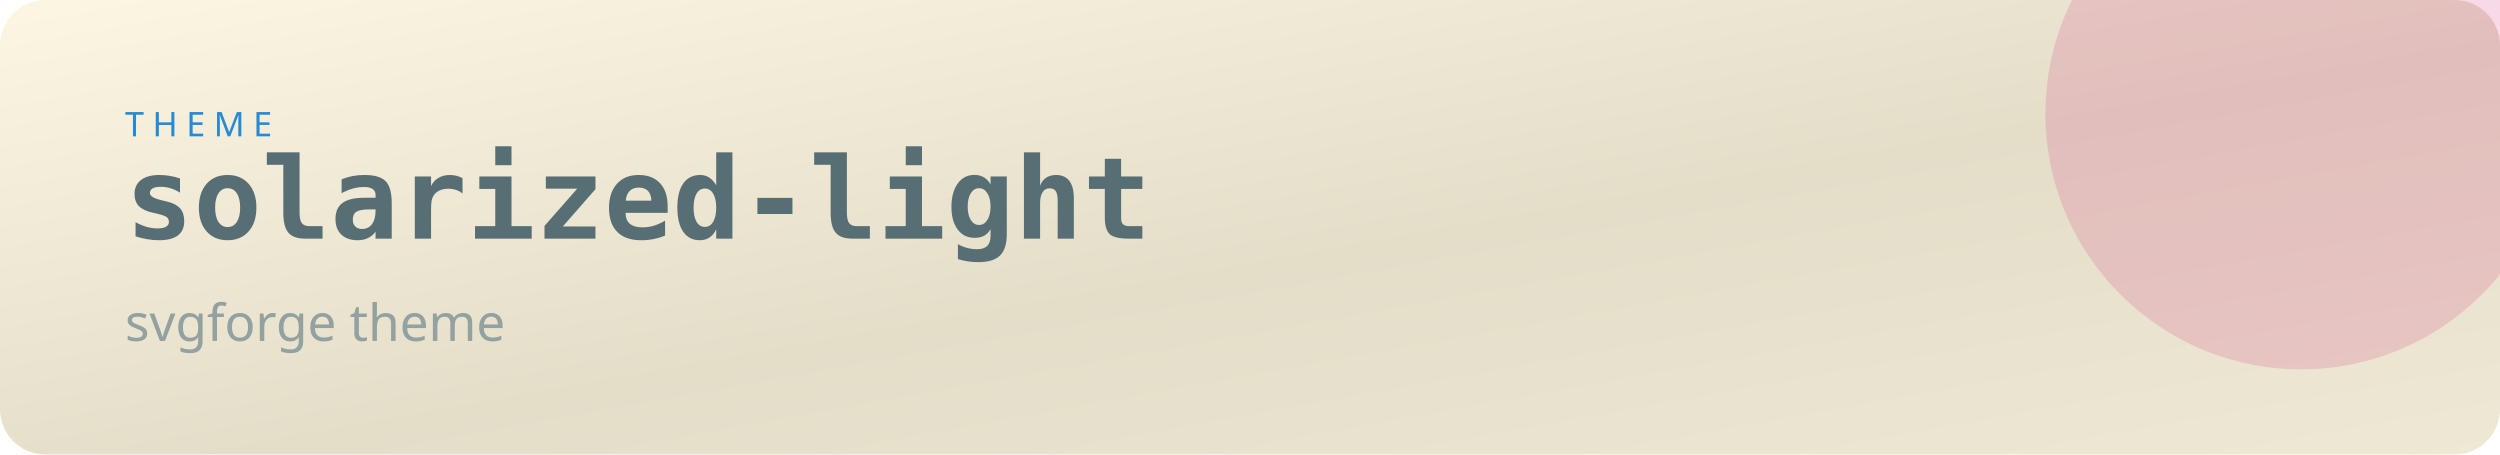
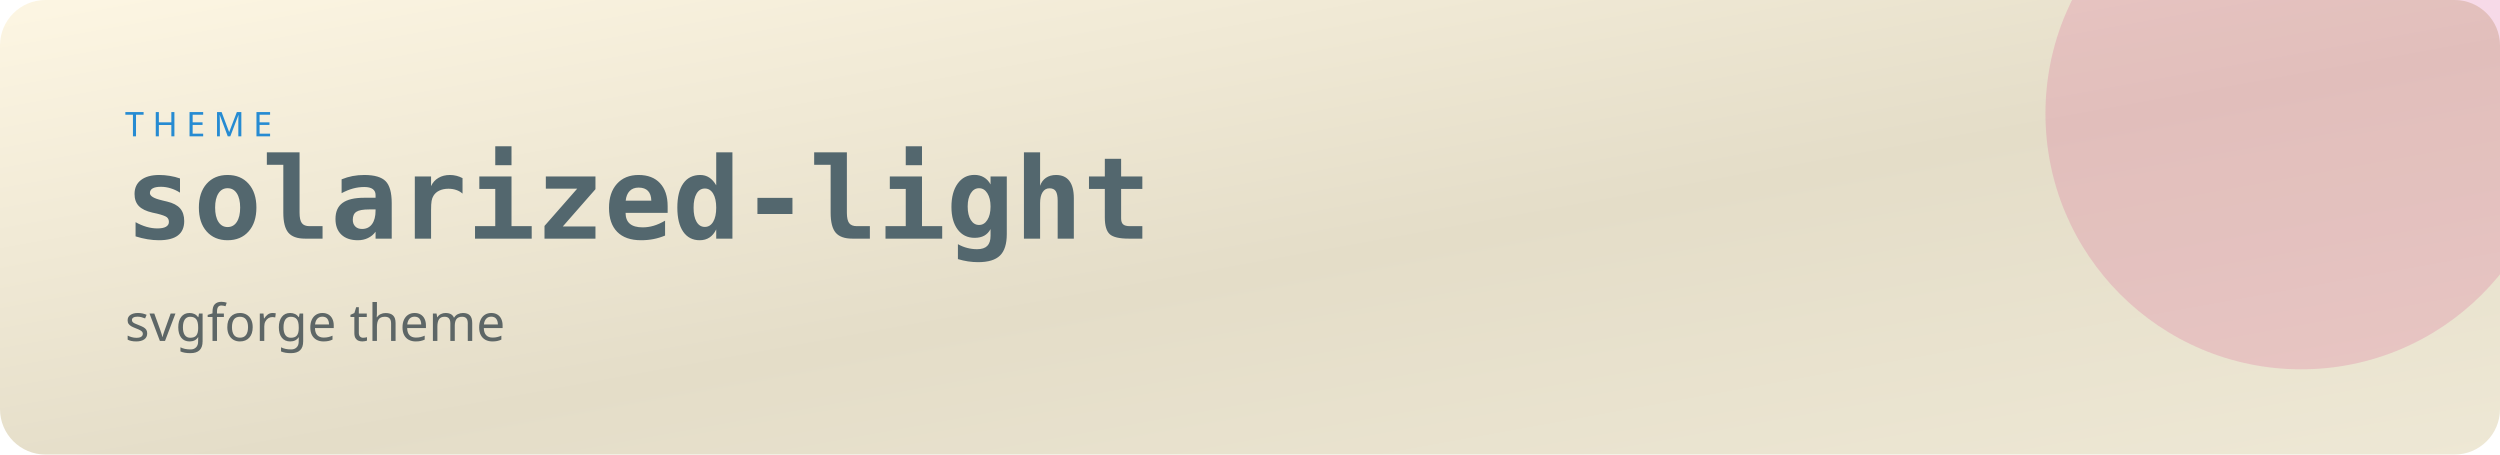
<svg xmlns="http://www.w3.org/2000/svg" width="880" height="160" viewBox="0 0 880 160" role="img" aria-label="solarized-light">
  <defs>
    <linearGradient id="grad-solarized-lightsolarized-650b3238" x1="0" y1="0" x2="1" y2="1">
      <stop offset="0%" stop-color="#fdf6e3" />
      <stop offset="55%" stop-color="#e4ddc8" />
      <stop offset="100%" stop-color="#eee8d5" />
    </linearGradient>
  </defs>
  <rect width="880" height="160" rx="16" fill="url(#grad-solarized-lightsolarized-650b3238)" />
  <circle cx="810" cy="40" r="90" fill="#d33682" fill-opacity="0.18" />
  <text x="44" y="48" fill="#268bd2" font-family="ui-sans-serif, system-ui, sans-serif" font-size="12" letter-spacing="3">THEME</text>
-   <text x="44" y="84" fill="#586e75" font-family="ui-monospace, SFMono-Regular, Menlo, monospace" font-size="40" font-weight="700">solarized-light</text>
-   <text x="44" y="120" fill="#93a1a1" font-family="ui-sans-serif, system-ui, sans-serif" font-size="18">svgforge theme</text>
+   <text x="44" y="84" fill="#53676e" font-family="ui-monospace, SFMono-Regular, Menlo, monospace" font-size="40" font-weight="700">solarized-light</text>
+   <text x="44" y="120" fill="#5d6666" font-family="ui-sans-serif, system-ui, sans-serif" font-size="18">svgforge theme</text>
</svg>
